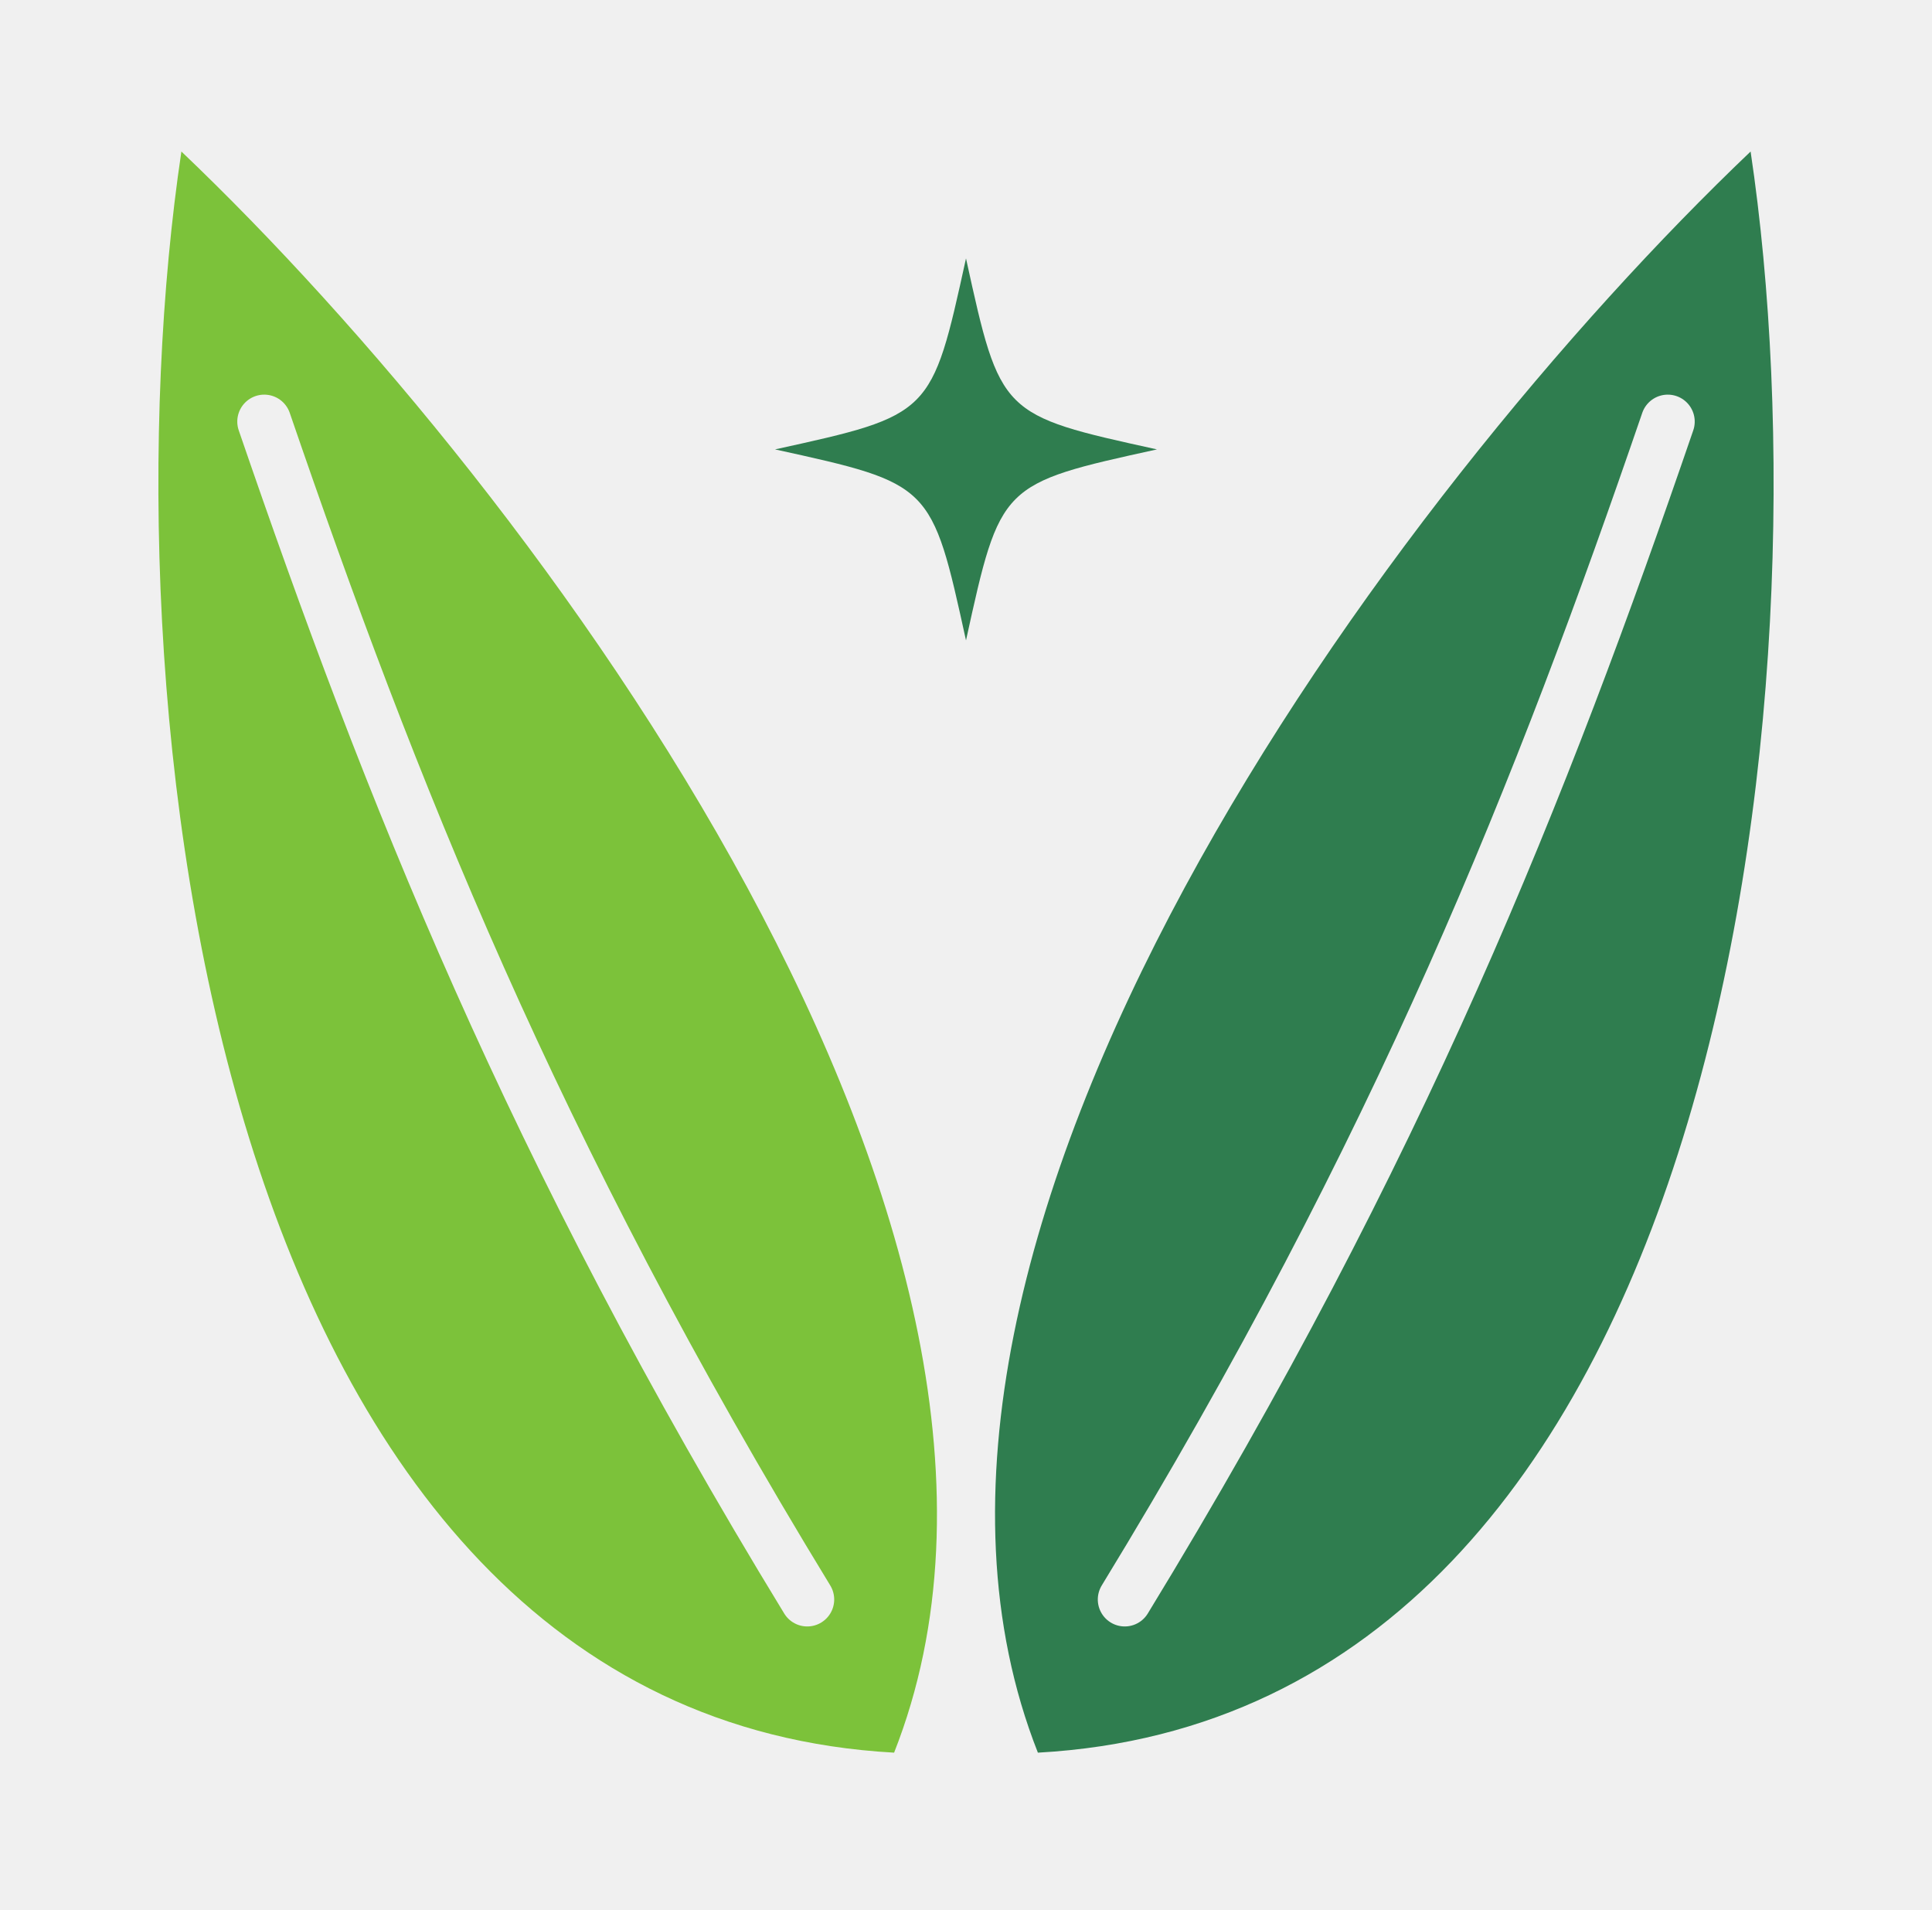
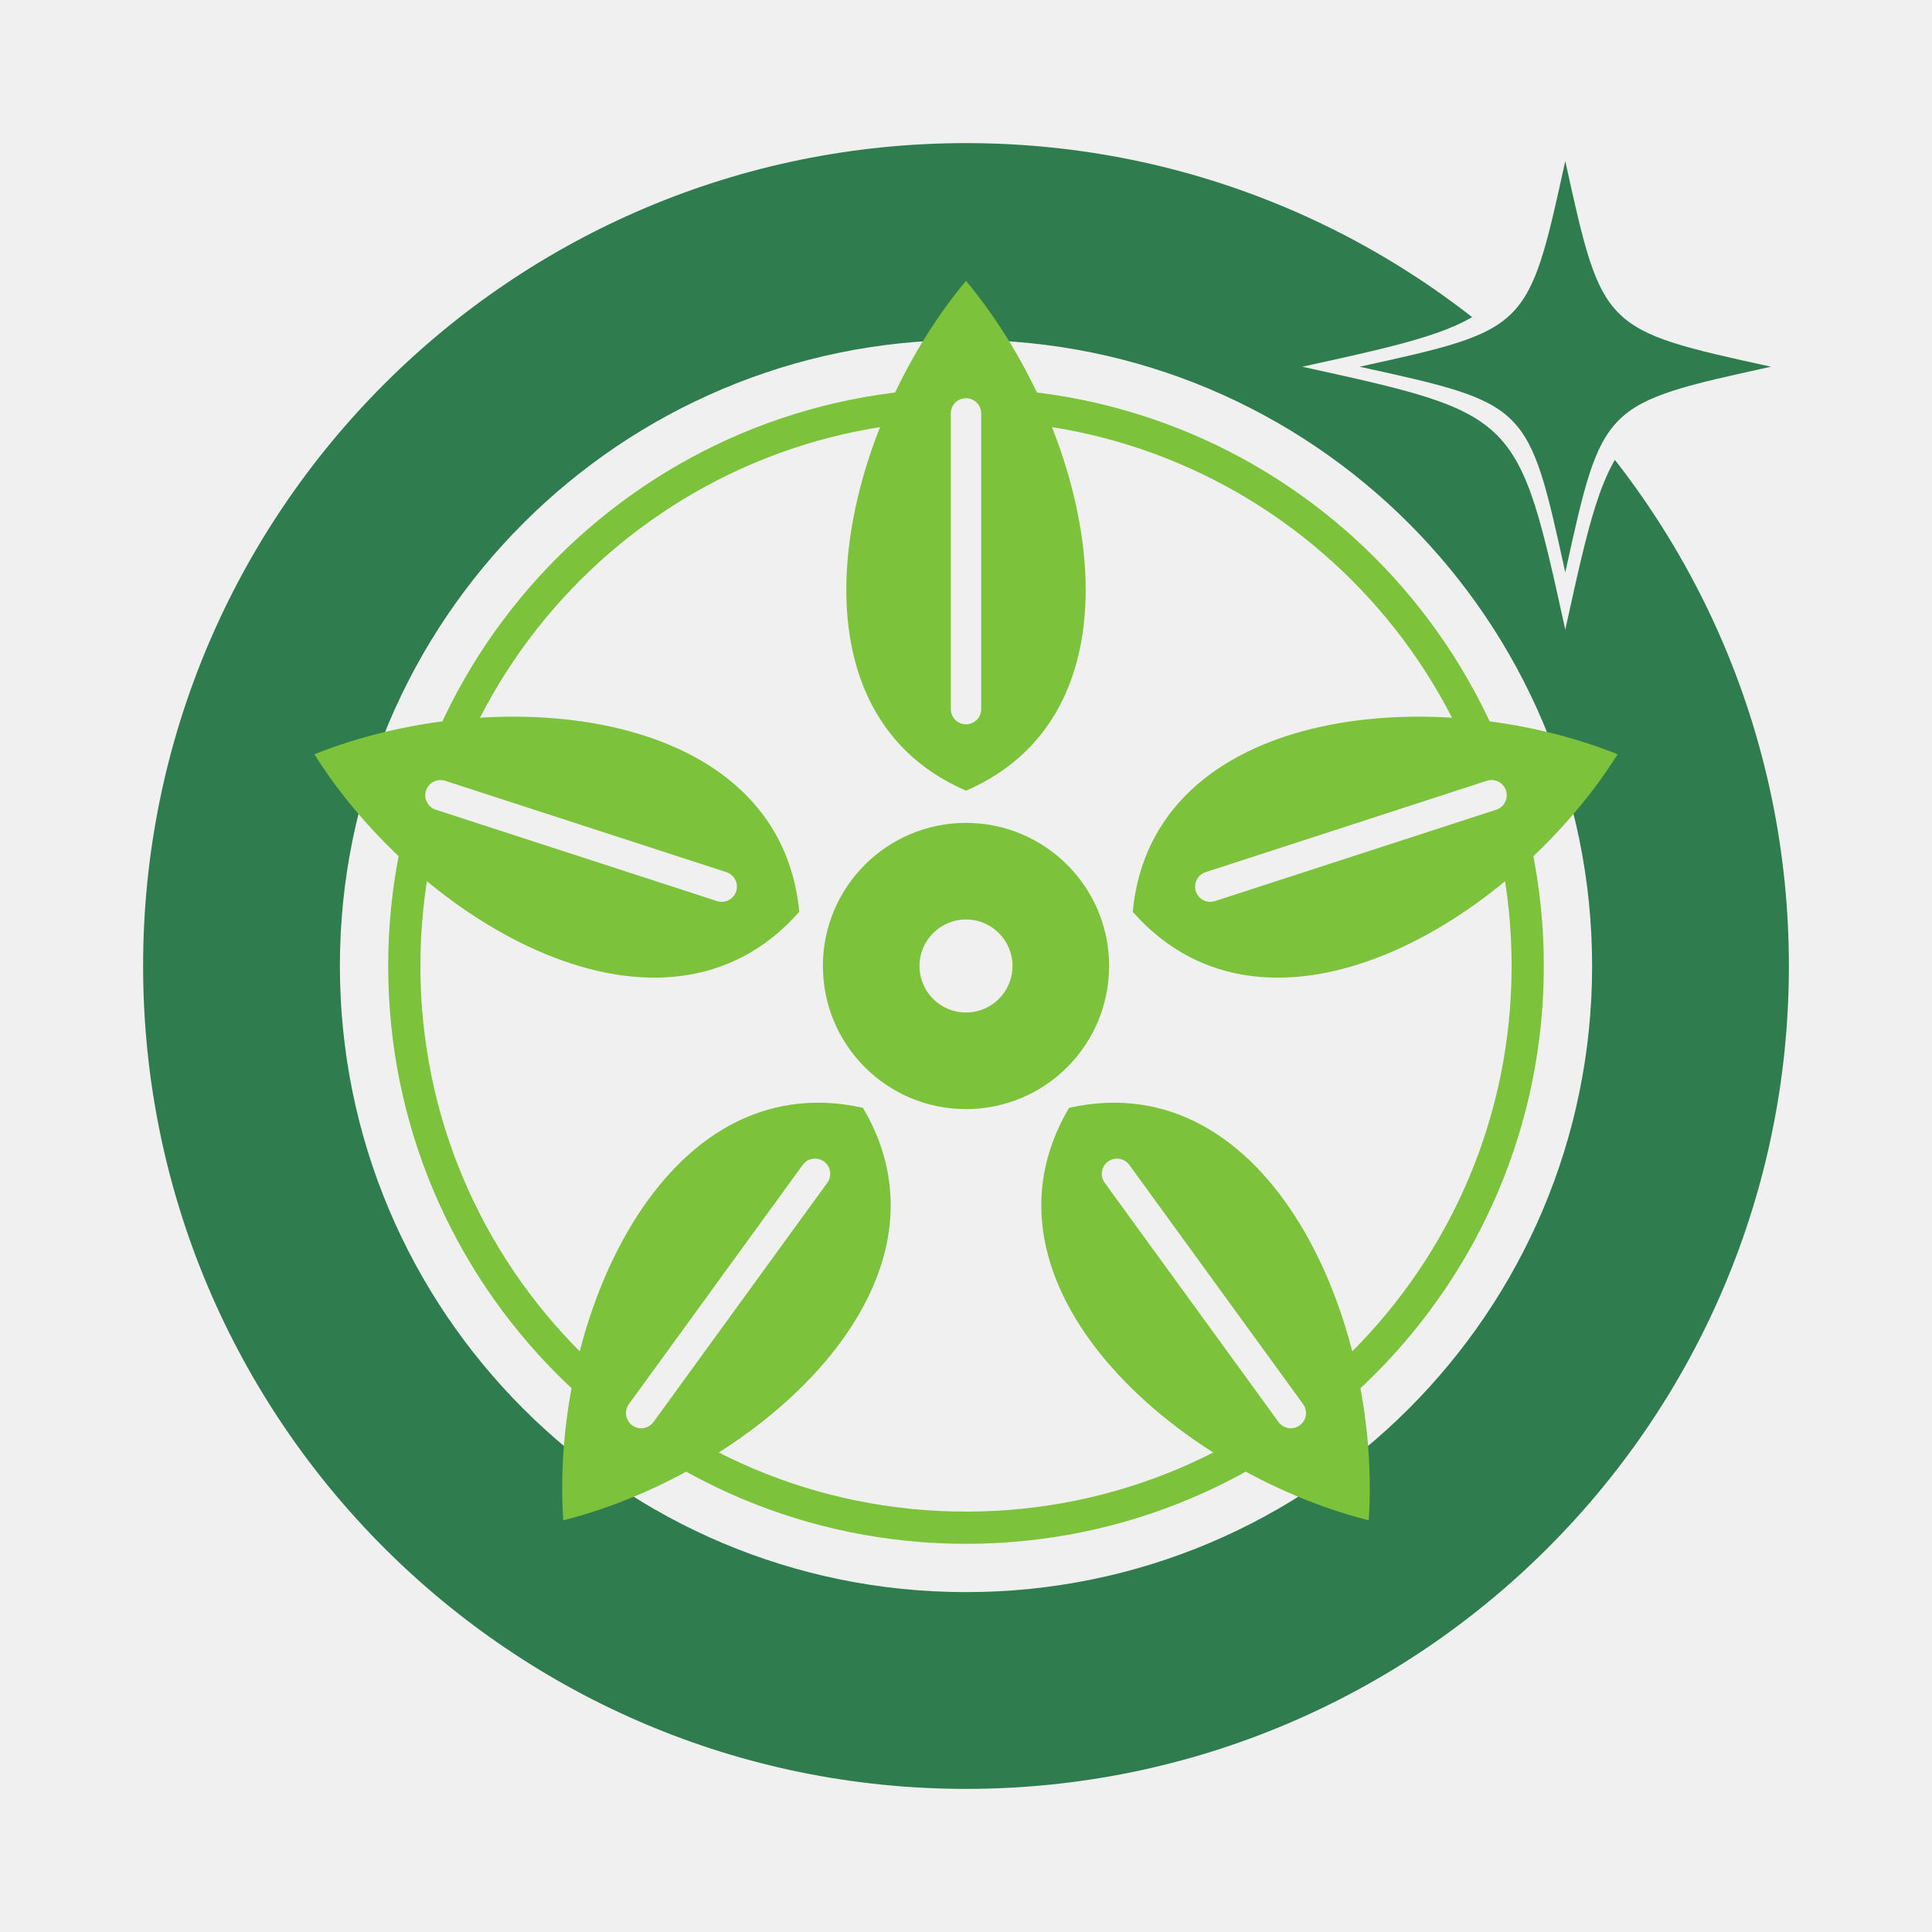
- <svg xmlns="http://www.w3.org/2000/svg" viewBox="0 0 344.0 340.0" width="344" height="340">
-   <g transform="translate(24 24) scale(4) translate(-13 -20)">
+ <svg xmlns="http://www.w3.org/2000/svg" viewBox="0 0 345.6 345.6" width="346" height="346">
+   <g transform="translate(24 24) scale(3.2) translate(-3.5 -3.5)">
    <mask id="m-m-light" maskUnits="userSpaceOnUse" x="0" y="0" width="100" height="100">
      <rect width="100" height="100" fill="#fff" />
-       <path d="M-0.76,-7.80 C-3.80,-31.20 -3.04,-48.36 -1.52,-65.52" transform="translate(46.8 92) rotate(-24)" fill="none" stroke="#000" stroke-width="2.4" stroke-linecap="round" />
-       <path d="M-0.76,-7.80 C-3.80,-31.20 -3.04,-48.36 -1.52,-65.52" transform="translate(53.2 92) scale(-1 1) rotate(-24)" fill="none" stroke="#000" stroke-width="2.4" stroke-linecap="round" />
+       <path d="M0,-4.56 L0,-21.09" transform="translate(50 50) rotate(0.0) translate(0 -9.8)" fill="none" stroke="#000" stroke-width="1.7" stroke-linecap="round" />
+       <path d="M0,-4.56 L0,-21.09" transform="translate(50 50) rotate(72.0) translate(0 -9.8)" fill="none" stroke="#000" stroke-width="1.7" stroke-linecap="round" />
+       <path d="M0,-4.56 L0,-21.09" transform="translate(50 50) rotate(144.0) translate(0 -9.8)" fill="none" stroke="#000" stroke-width="1.7" stroke-linecap="round" />
+       <path d="M0,-4.56 L0,-21.09" transform="translate(50 50) rotate(216.0) translate(0 -9.8)" fill="none" stroke="#000" stroke-width="1.7" stroke-linecap="round" />
+       <path d="M0,-4.56 L0,-21.09" transform="translate(50 50) rotate(288.0) translate(0 -9.8)" fill="none" stroke="#000" stroke-width="1.7" stroke-linecap="round" />
+       <path d="M83.5,1.8 C86.146,13.854 86.146,13.854 98.2,16.5 C86.146,19.146 86.146,19.146 83.5,31.2 C80.854,19.146 80.854,19.146 68.8,16.5 C80.854,13.854 80.854,13.854 83.5,1.8Z" fill="#000" />
+       <circle cx="50" cy="50" r="2.6" fill="#000" />
    </mask>
    <g mask="url(#m-m-light)">
-       <path d="M0,0 C17.48,-17.16 8.36,-57.72 0,-78.00 C-12.92,-57.72 -27.36,-14.04 0,0Z" transform="translate(46.8 92) rotate(-24)" fill="#7CC23A" />
-       <path d="M0,0 C17.48,-17.16 8.36,-57.72 0,-78.00 C-12.92,-57.72 -27.36,-14.04 0,0Z" transform="translate(53.2 92) scale(-1 1) rotate(-24)" fill="#2F7D4F" />
+       <path d="M4,50 a46,46 0 1,0 92,0 a46,46 0 1,0 -92,0ZM15,50 a35,35 0 1,0 70,0 a35,35 0 1,0 -70,0Z" fill-rule="evenodd" fill="#2F7D4F" />
+       <circle cx="50" cy="50" r="31.4" fill="none" stroke="#7CC23A" stroke-width="1.8" />
+       <g fill="#7CC23A">
+         <path d="M0,0 C10.54,-4.56 7.14,-19.95 0,-28.50 C-7.14,-19.95 -10.54,-4.56 0,0Z" transform="translate(50 50) rotate(0.0) translate(0 -9.8)" />
+         <path d="M0,0 C10.54,-4.56 7.14,-19.95 0,-28.50 C-7.14,-19.95 -10.54,-4.56 0,0Z" transform="translate(50 50) rotate(72.0) translate(0 -9.8)" />
+         <path d="M0,0 C10.54,-4.56 7.14,-19.95 0,-28.50 C-7.14,-19.95 -10.54,-4.56 0,0Z" transform="translate(50 50) rotate(144.0) translate(0 -9.8)" />
+         <path d="M0,0 C10.54,-4.56 7.14,-19.95 0,-28.50 C-7.14,-19.95 -10.54,-4.56 0,0Z" transform="translate(50 50) rotate(216.0) translate(0 -9.8)" />
+         <path d="M0,0 C10.54,-4.56 7.14,-19.95 0,-28.50 C-7.14,-19.95 -10.54,-4.56 0,0Z" transform="translate(50 50) rotate(288.0) translate(0 -9.8)" />
+         <circle cx="50" cy="50" r="8" />
+       </g>
    </g>
-     <path d="M50,25.5 C51.53,32.47 51.53,32.47 58.5,34 C51.53,35.53 51.53,35.53 50,42.5 C48.47,35.53 48.47,35.53 41.5,34 C48.47,32.47 48.47,32.47 50,25.5Z" fill="#2F7D4F" />
+     <path d="M83.5,5.0 C85.57,14.43 85.57,14.43 95.0,16.5 C85.57,18.57 85.57,18.57 83.5,28.0 C81.43,18.57 81.43,18.57 72.0,16.5 C81.43,14.43 81.43,14.43 83.5,5.0Z" fill="#2F7D4F" />
  </g>
</svg>
